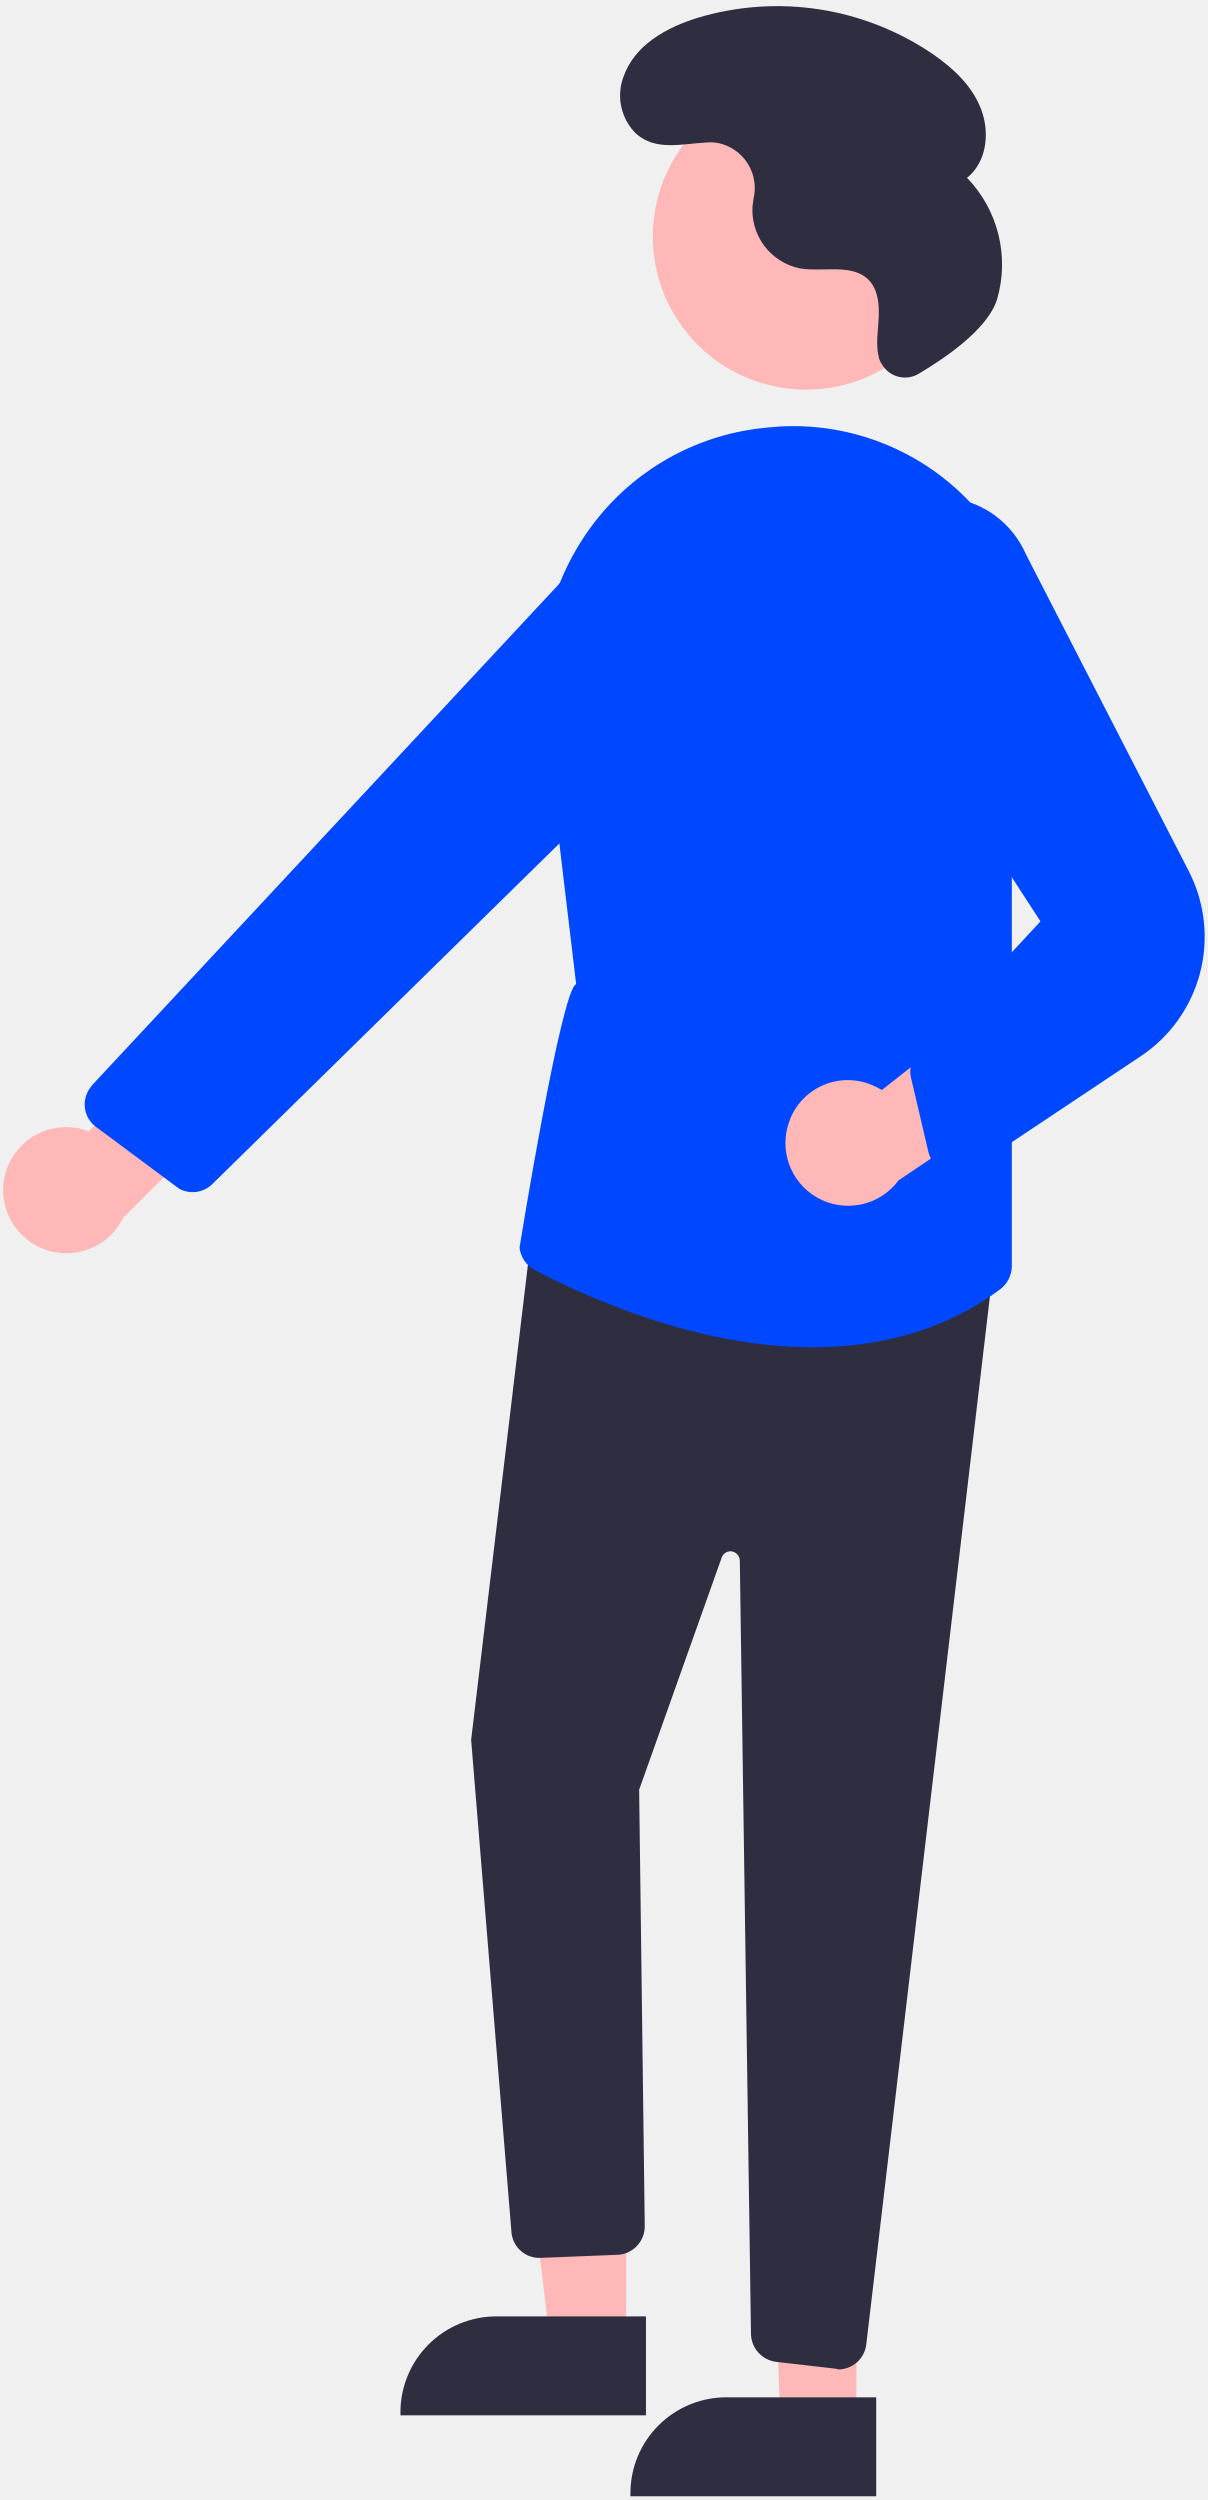
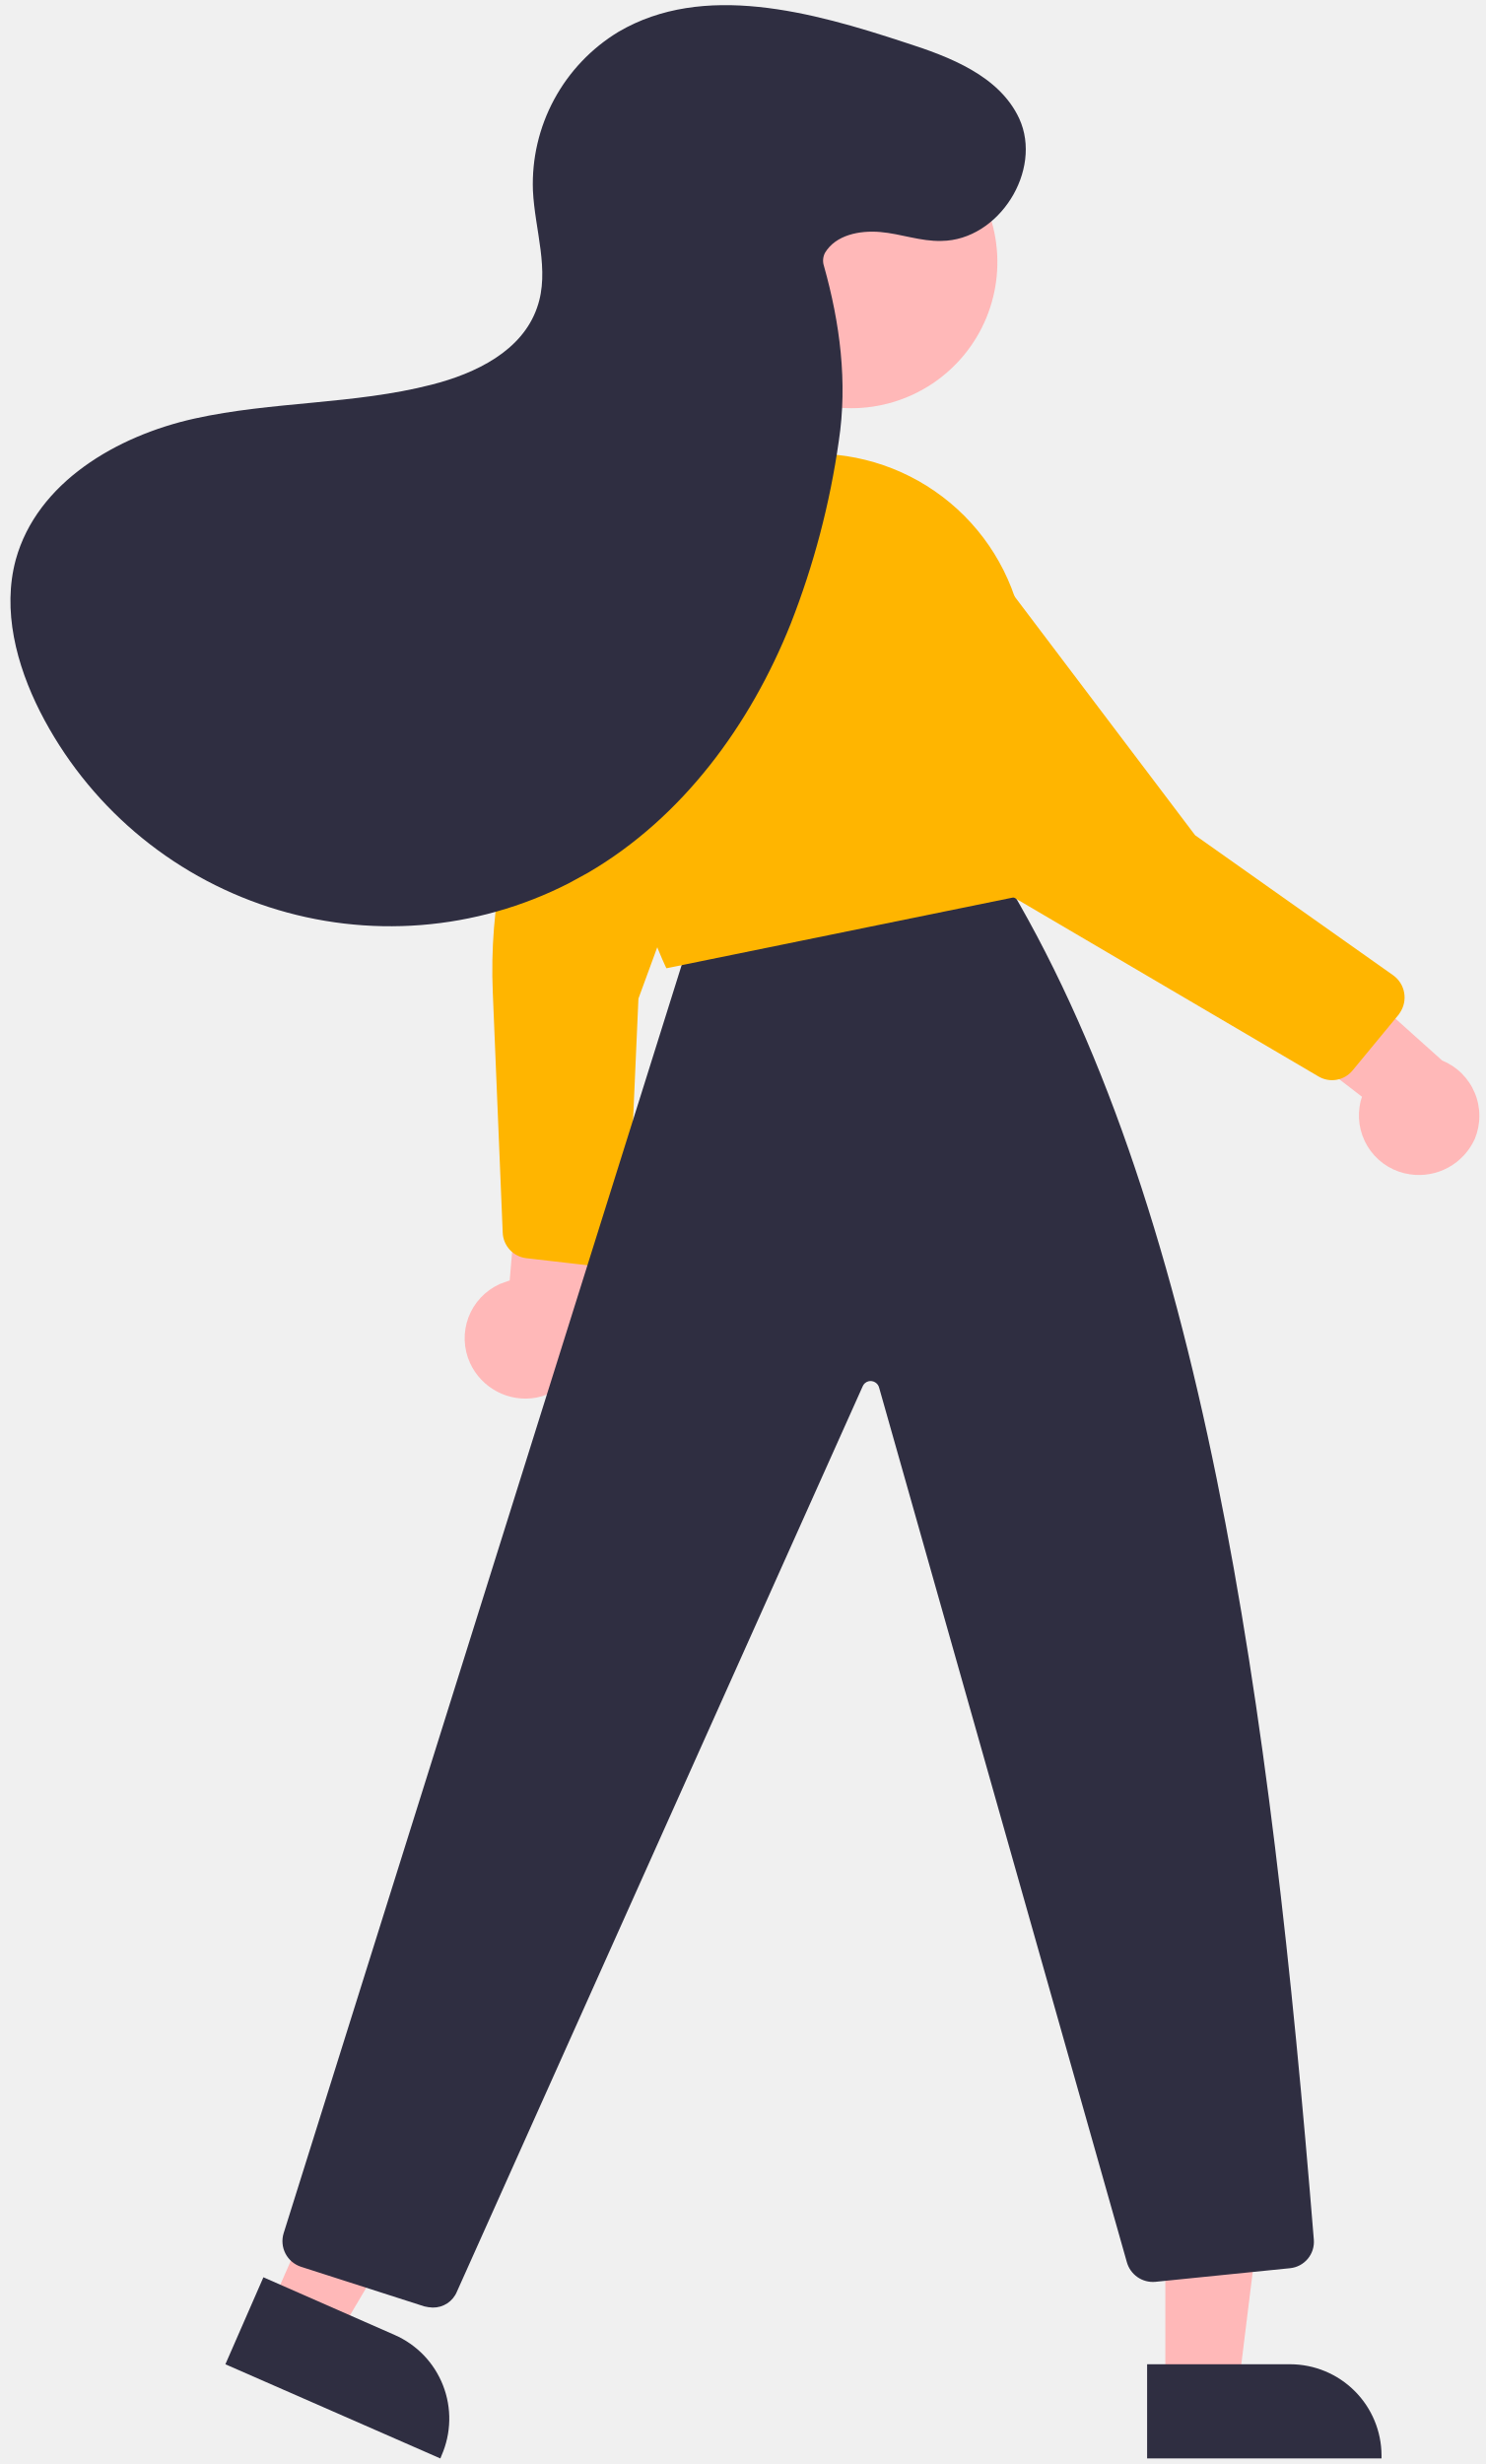
- <svg xmlns="http://www.w3.org/2000/svg" width="128" height="265" viewBox="0 0 128 265" fill="none">
-   <g clip-path="url(#clip0_3014_610)">
-     <path d="M0.472 124.755C0.842 123.037 1.872 121.534 3.341 120.571C4.811 119.608 6.6 119.262 8.322 119.609C8.703 119.692 9.078 119.802 9.443 119.938L24.941 102.124L28.266 113.957L13.071 129.068C12.355 130.541 11.126 131.701 9.614 132.33C8.103 132.959 6.413 133.014 4.864 132.484C3.315 131.953 2.013 130.875 1.204 129.451C0.395 128.028 0.135 126.357 0.472 124.755Z" fill="#FFB8B8" />
-     <path d="M85.425 41.305C88.637 41.307 91.777 40.356 94.449 38.574C97.12 36.791 99.203 34.256 100.433 31.289C101.664 28.323 101.987 25.058 101.362 21.907C100.736 18.757 99.191 15.863 96.921 13.591C94.65 11.32 91.757 9.772 88.607 9.145C85.458 8.517 82.192 8.838 79.225 10.067C76.258 11.296 73.721 13.377 71.937 16.047C70.152 18.717 69.2 21.857 69.2 25.068C69.199 27.2 69.618 29.311 70.433 31.28C71.248 33.25 72.443 35.039 73.95 36.547C75.457 38.055 77.245 39.251 79.214 40.067C81.183 40.884 83.294 41.304 85.425 41.305Z" fill="#FFB8B8" />
-     <path d="M66.363 248.177H58.317L54.493 216.963H66.427L66.363 248.177Z" fill="#FFB8B8" />
-     <path d="M68.472 256.027H42.447V255.697C42.448 253.003 43.519 250.42 45.424 248.515C47.33 246.609 49.913 245.539 52.607 245.537H68.472V256.027Z" fill="#2F2E41" />
-     <path d="M90.768 256.755H82.722L81.601 226.332L90.832 225.541L90.768 256.755Z" fill="#FFB8B8" />
-     <path d="M92.877 264.605H66.825V264.276C66.825 261.582 67.895 258.998 69.799 257.093C71.704 255.188 74.287 254.117 76.981 254.115H92.877V264.605Z" fill="#2F2E41" />
-     <path d="M88.527 251.076L82.26 250.354C81.545 250.263 80.885 249.921 80.399 249.389C79.913 248.857 79.631 248.169 79.604 247.449L78.42 165.428C78.414 165.166 78.308 164.917 78.123 164.732C77.938 164.546 77.688 164.44 77.427 164.435C77.224 164.438 77.027 164.502 76.862 164.62C76.697 164.738 76.572 164.903 76.502 165.093L67.75 189.711L68.344 235.966C68.35 236.729 68.067 237.465 67.553 238.028C67.039 238.591 66.332 238.94 65.572 239.004L57.329 239.333C56.583 239.373 55.849 239.13 55.274 238.653C54.699 238.175 54.325 237.498 54.227 236.757L49.941 184.431L56.469 129.795L105.411 133.353L91.825 248.506C91.742 249.235 91.394 249.909 90.846 250.399C90.299 250.888 89.591 251.16 88.856 251.161C88.755 251.106 88.642 251.077 88.527 251.076Z" fill="#2F2E41" />
-     <path d="M56.665 134.613C56.225 134.377 55.849 134.036 55.572 133.622C55.294 133.207 55.122 132.73 55.072 132.233C55.072 132.233 59.491 104.849 61.073 104.323L57.579 75.021C57.162 71.449 57.461 67.83 58.457 64.375C59.454 60.92 61.129 57.698 63.384 54.897C65.565 52.196 68.264 49.959 71.322 48.317C74.38 46.675 77.736 45.662 81.192 45.336C81.654 45.273 82.18 45.273 82.642 45.209C86.819 44.976 90.989 45.762 94.794 47.499C98.6 49.235 101.926 51.871 104.487 55.178C107.154 58.503 108.979 62.423 109.805 66.605C110.632 70.786 110.437 75.106 109.235 79.195L107.254 86.057V134.23C107.247 134.706 107.13 135.173 106.914 135.597C106.698 136.02 106.387 136.388 106.006 136.673C99.872 141.22 92.877 142.813 86.084 142.813C73.411 142.813 61.286 137.05 56.665 134.613Z" fill="#0048FF" />
-     <path d="M18.674 125.769L10.165 119.444C9.852 119.21 9.589 118.917 9.389 118.582C9.19 118.246 9.059 117.874 9.005 117.487C8.95 117.101 8.972 116.707 9.07 116.329C9.168 115.951 9.34 115.596 9.576 115.285C9.64 115.221 9.703 115.089 9.772 115.02L60.495 60.58C62.2 58.752 64.535 57.639 67.029 57.465C69.524 57.292 71.991 58.071 73.933 59.646C75.874 61.22 77.147 63.473 77.493 65.949C77.839 68.425 77.232 70.94 75.796 72.987C75.475 73.508 75.073 73.976 74.606 74.373L22.503 125.515C22.04 125.968 21.442 126.259 20.799 126.342C20.156 126.425 19.503 126.297 18.94 125.977C18.876 125.897 18.743 125.817 18.674 125.769Z" fill="#0048FF" />
-     <path d="M83.773 118.572C84.103 117.768 84.589 117.037 85.203 116.422C85.817 115.806 86.547 115.319 87.351 114.988C88.154 114.656 89.016 114.487 89.885 114.491C90.754 114.495 91.614 114.67 92.415 115.009C92.781 115.16 93.136 115.337 93.477 115.54L112.013 100.955L113.001 113.171L95.256 125.11C94.29 126.42 92.877 127.33 91.284 127.668C89.692 128.005 88.031 127.747 86.616 126.942C85.201 126.136 84.131 124.84 83.608 123.299C83.085 121.757 83.146 120.077 83.779 118.578L83.773 118.572Z" fill="#FFB8B8" />
-     <path d="M100.398 124.251C99.91 124.1 99.471 123.825 99.124 123.453C98.776 123.08 98.532 122.622 98.416 122.126L96.574 114.276C96.437 113.716 96.471 113.127 96.67 112.586C96.87 112.045 97.227 111.576 97.694 111.238L110.292 97.668L91.756 69.094C90.215 67.2 89.416 64.81 89.51 62.37C89.603 59.93 90.582 57.608 92.263 55.837C93.944 54.067 96.213 52.97 98.644 52.751C101.076 52.531 103.504 53.206 105.475 54.647C106.922 55.718 108.06 57.153 108.773 58.806L125.992 92.309C127.715 95.635 128.149 99.479 127.212 103.106C126.275 106.732 124.033 109.885 120.915 111.96L103.303 123.703C102.752 124.174 102.051 124.432 101.327 124.431C101.011 124.411 100.698 124.35 100.398 124.251Z" fill="#0048FF" />
-     <path d="M97.429 39.59C97.106 39.792 96.745 39.928 96.369 39.987C95.993 40.047 95.608 40.03 95.238 39.937C94.869 39.844 94.522 39.678 94.218 39.447C93.915 39.217 93.661 38.927 93.472 38.596C93.321 38.374 93.21 38.128 93.142 37.869V37.805C92.813 36.488 93.079 35.032 93.142 33.646C93.206 32.26 93.063 30.746 92.155 29.753C90.37 27.841 87.274 28.898 84.719 28.436C83.228 28.112 81.904 27.257 80.995 26.032C80.086 24.806 79.652 23.292 79.774 21.77C79.838 21.505 79.838 21.176 79.907 20.91C80.163 19.657 79.917 18.354 79.222 17.281C78.526 16.208 77.437 15.452 76.189 15.174C75.756 15.085 75.312 15.062 74.872 15.105C72.301 15.238 69.529 16.029 67.436 14.181C66.664 13.426 66.123 12.466 65.877 11.414C65.632 10.362 65.692 9.262 66.05 8.243C67.234 4.748 70.665 2.9 74.017 1.869C78.201 0.622 82.612 0.327 86.925 1.004C91.239 1.681 95.347 3.314 98.948 5.784C101.125 7.303 103.101 9.151 104.025 11.658C104.949 14.165 104.556 17.203 102.506 18.849C104.124 20.523 105.271 22.595 105.831 24.855C106.391 27.115 106.343 29.483 105.693 31.718C104.684 34.995 99.872 38.134 97.429 39.59Z" fill="#2F2E41" />
+ <svg xmlns="http://www.w3.org/2000/svg" width="79" height="131" viewBox="0 0 79 131" fill="none">
+   <g clip-path="url(#clip0_3014_609)">
+     <path d="M24.995 72.467C24.822 72.088 24.725 71.678 24.71 71.261C24.696 70.844 24.764 70.428 24.911 70.038C25.058 69.647 25.281 69.29 25.567 68.986C25.852 68.682 26.196 68.437 26.576 68.266C26.734 68.203 26.924 68.14 27.103 68.077L28.06 56.846L32.671 60.477L31.059 70.583C31.136 70.995 31.131 71.419 31.044 71.83C30.957 72.24 30.79 72.63 30.553 72.976C30.315 73.322 30.012 73.618 29.66 73.846C29.309 74.075 28.915 74.232 28.503 74.309C27.797 74.433 27.069 74.32 26.435 73.986C25.8 73.653 25.294 73.119 24.995 72.467Z" fill="#FFB8B8" />
+     <path d="M27.962 66.889C27.63 66.844 27.325 66.683 27.1 66.435C26.875 66.186 26.744 65.867 26.732 65.532L26.205 52.775C26.007 48.188 26.94 43.622 28.922 39.48L33.665 29.567C33.984 28.973 34.439 28.462 34.993 28.078C35.547 27.694 36.185 27.446 36.853 27.356C37.501 27.261 38.162 27.326 38.779 27.546C39.396 27.766 39.949 28.134 40.39 28.618C40.617 28.86 40.819 29.125 40.991 29.409C41.351 29.985 41.56 30.643 41.599 31.321C41.638 32 41.505 32.677 41.212 33.29L33.949 53.091L33.38 65.974C33.373 66.161 33.328 66.345 33.25 66.514C33.171 66.684 33.059 66.836 32.921 66.962C32.783 67.088 32.622 67.186 32.446 67.249C32.27 67.313 32.083 67.341 31.897 67.332H31.802L27.962 66.889Z" fill="#FFB500" />
+     <path d="M14.386 122.652L17.954 124.201L25.625 111.255L20.384 108.98L14.386 122.652Z" fill="#FFB8B8" />
+     <path d="M14.007 121.073L20.984 124.138C21.569 124.395 22.098 124.764 22.54 125.225C22.982 125.686 23.328 126.23 23.56 126.825C23.792 127.42 23.904 128.055 23.89 128.694C23.876 129.332 23.737 129.962 23.48 130.547L23.417 130.705L11.985 125.698L14.007 121.073Z" fill="#2F2E41" />
+     <path d="M61.969 126.947H65.853L67.698 112.011H61.969V126.947Z" fill="#FFB8B8" />
+     <path d="M60.999 125.697H68.61C69.895 125.7 71.128 126.212 72.037 127.12C72.947 128.029 73.46 129.26 73.464 130.546V130.704H60.999V125.697Z" fill="#2F2E41" />
+     <path d="M23.006 122.683C22.856 122.677 22.708 122.656 22.563 122.62L15.996 120.511C15.644 120.393 15.351 120.142 15.18 119.813C15.009 119.483 14.973 119.099 15.079 118.743L36.835 49.438L53.128 46.247L53.191 46.342C63.959 63.868 67.558 90.676 69.864 119.073C69.894 119.44 69.779 119.806 69.543 120.089C69.307 120.373 68.969 120.553 68.602 120.59L61.434 121.315C61.098 121.345 60.762 121.256 60.485 121.063C60.208 120.87 60.008 120.587 59.919 120.261L46.751 73.785C46.722 73.663 46.645 73.558 46.538 73.493C46.432 73.428 46.303 73.407 46.182 73.437C46.11 73.456 46.044 73.491 45.989 73.541C45.934 73.59 45.892 73.652 45.866 73.721L24.299 121.832C24.195 122.088 24.016 122.306 23.785 122.458C23.554 122.61 23.282 122.688 23.006 122.683Z" fill="#2F2E41" />
+     <path d="M45.267 21.703C46.804 21.703 48.306 21.247 49.583 20.394C50.861 19.54 51.857 18.327 52.445 16.907C53.033 15.488 53.187 13.926 52.887 12.419C52.587 10.912 51.847 9.528 50.761 8.441C49.674 7.355 48.29 6.615 46.783 6.315C45.276 6.016 43.714 6.169 42.295 6.757C40.875 7.345 39.662 8.341 38.808 9.619C37.955 10.896 37.499 12.398 37.499 13.934C37.499 14.955 37.699 15.965 38.09 16.908C38.48 17.85 39.052 18.707 39.774 19.428C40.495 20.15 41.352 20.722 42.294 21.112C43.237 21.503 44.247 21.703 45.267 21.703Z" fill="#FFB8B8" />
+     <path d="M35.438 51.478L35.375 51.351C35.343 51.288 31.775 43.709 32.092 34.963C32.188 32.204 33.298 29.577 35.208 27.584C37.118 25.59 39.695 24.37 42.447 24.155C45.2 23.94 47.935 24.747 50.131 26.42C52.327 28.093 53.83 30.516 54.354 33.227C55.363 38.312 55.331 43.111 54.29 47.533L54.259 47.625L54.164 47.657L35.438 51.478Z" fill="#FFB500" />
+     <path d="M74.979 62.435C74.566 62.376 74.168 62.236 73.809 62.023C73.451 61.81 73.138 61.528 72.888 61.194C72.639 60.859 72.458 60.478 72.356 60.073C72.255 59.669 72.235 59.248 72.296 58.835C72.321 58.656 72.363 58.479 72.423 58.308L63.487 51.425L69.045 49.53L76.687 56.382C77.075 56.54 77.429 56.774 77.727 57.07C78.024 57.366 78.261 57.717 78.422 58.105C78.584 58.492 78.667 58.908 78.667 59.328C78.667 59.747 78.584 60.163 78.423 60.551C78.132 61.196 77.638 61.73 77.017 62.07C76.395 62.41 75.68 62.538 74.979 62.435Z" fill="#FFB8B8" />
+     <path d="M53.065 47.217L53.033 47.185L43.626 31.933C43.295 31.343 43.11 30.682 43.088 30.006C43.066 29.33 43.207 28.659 43.499 28.048C43.779 27.459 44.193 26.943 44.708 26.543C45.224 26.143 45.826 25.869 46.467 25.745C46.789 25.683 47.116 25.651 47.444 25.65C48.124 25.664 48.789 25.848 49.379 26.184C49.97 26.52 50.467 26.999 50.825 27.577L63.55 44.405L74.091 51.857C74.396 52.078 74.604 52.41 74.668 52.781C74.734 53.153 74.651 53.535 74.439 53.847C74.407 53.878 74.407 53.91 74.376 53.942L71.917 56.919C71.703 57.177 71.404 57.35 71.075 57.407C70.745 57.465 70.406 57.403 70.117 57.233L53.065 47.217Z" fill="#FFB500" />
+     <path d="M43.871 13.439C44.44 12.493 45.702 12.24 46.809 12.335C47.916 12.43 48.957 12.841 50.061 12.809C53.123 12.778 55.46 9.052 54.198 6.303C53.144 4.032 50.509 3.02 48.137 2.263C43.149 0.619 37.401 -0.959 32.885 1.694C31.445 2.567 30.264 3.809 29.465 5.292C28.665 6.775 28.277 8.444 28.339 10.127C28.434 12.211 29.254 14.39 28.561 16.348C27.77 18.654 25.309 19.853 22.94 20.454C18.834 21.508 14.478 21.337 10.341 22.254C6.204 23.171 1.972 25.651 0.839 29.753C0.111 32.439 0.87 35.343 2.132 37.838C3.378 40.283 5.093 42.459 7.18 44.241C9.267 46.023 11.684 47.376 14.294 48.224C16.904 49.071 19.655 49.396 22.39 49.18C25.126 48.964 27.792 48.211 30.236 46.964L31.277 46.395C36.3 43.459 39.9 38.534 42.045 33.166C43.272 30.039 44.13 26.779 44.603 23.453C45.078 20.328 44.667 17.168 43.813 14.137C43.775 14.023 43.761 13.902 43.771 13.783C43.781 13.662 43.815 13.546 43.871 13.439Z" fill="#2F2E41" />
  </g>
  <defs>
-     <clipPath id="clip0_3014_610">
-       <rect width="127.883" height="264.355" fill="white" transform="translate(0.116638 0.472656)" />
+     <clipPath id="clip0_3014_609">
+       <rect width="78.446" height="130.968" fill="white" transform="translate(0.390564)" />
    </clipPath>
  </defs>
</svg>
